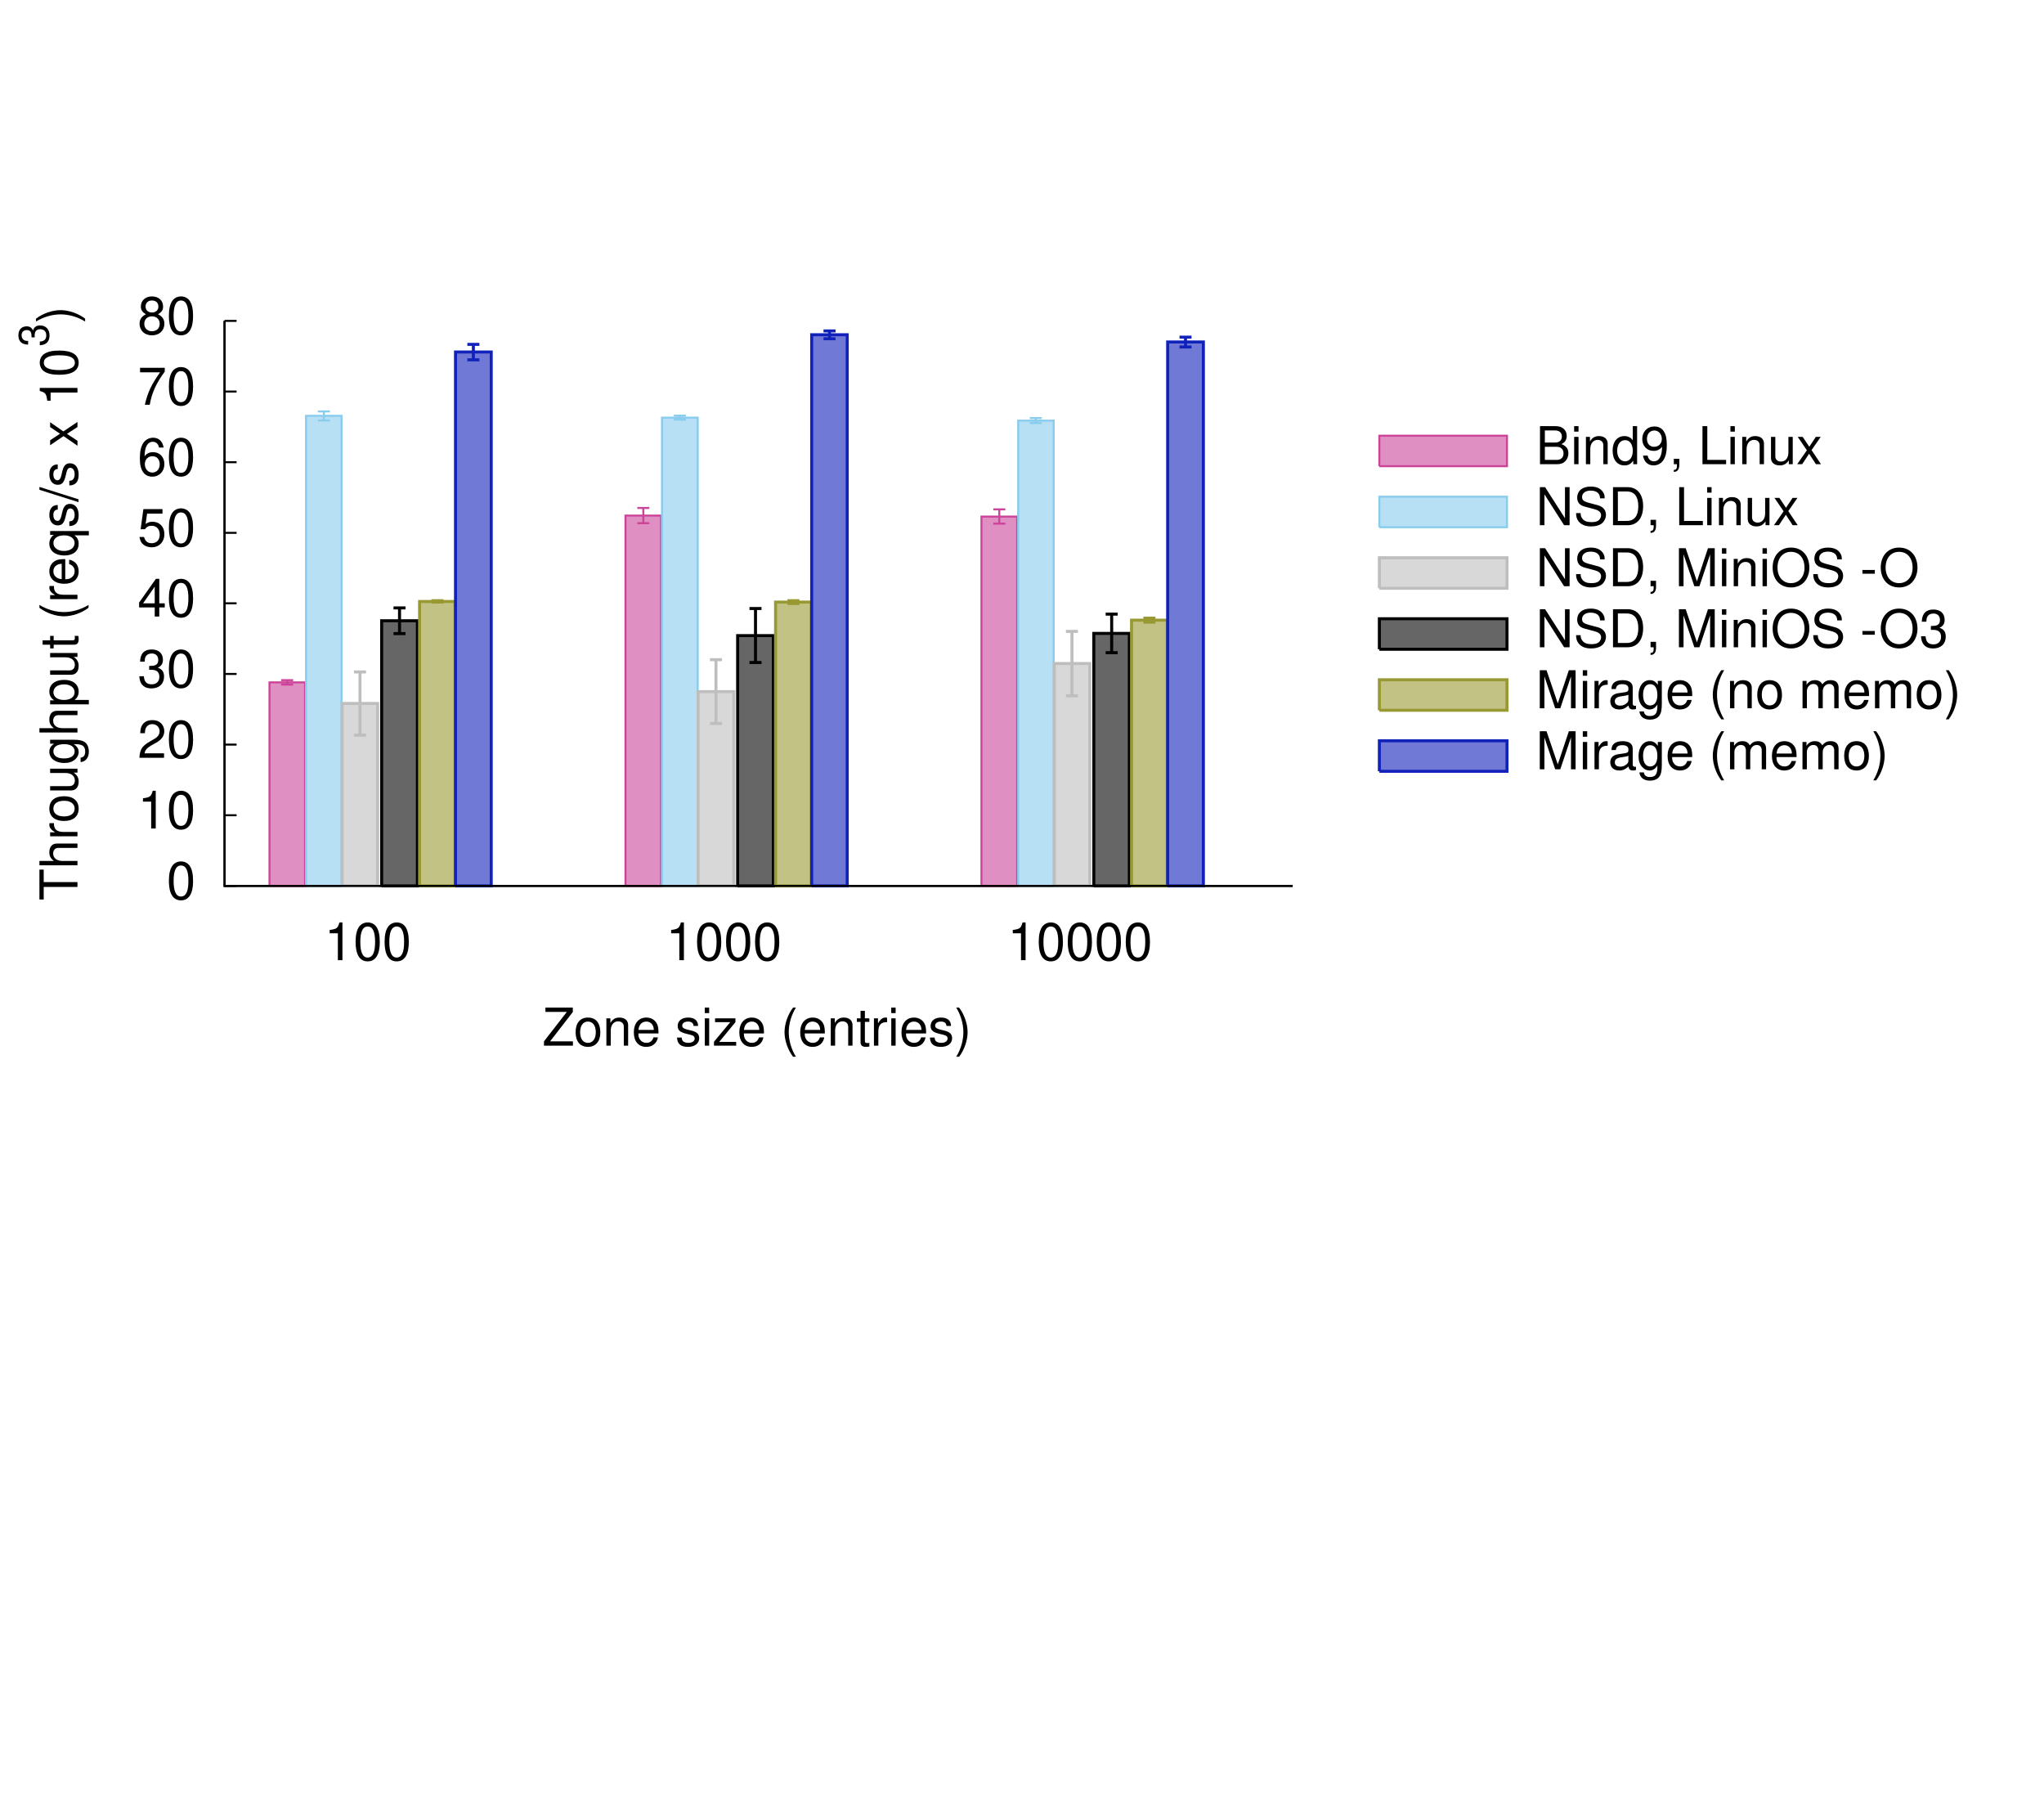
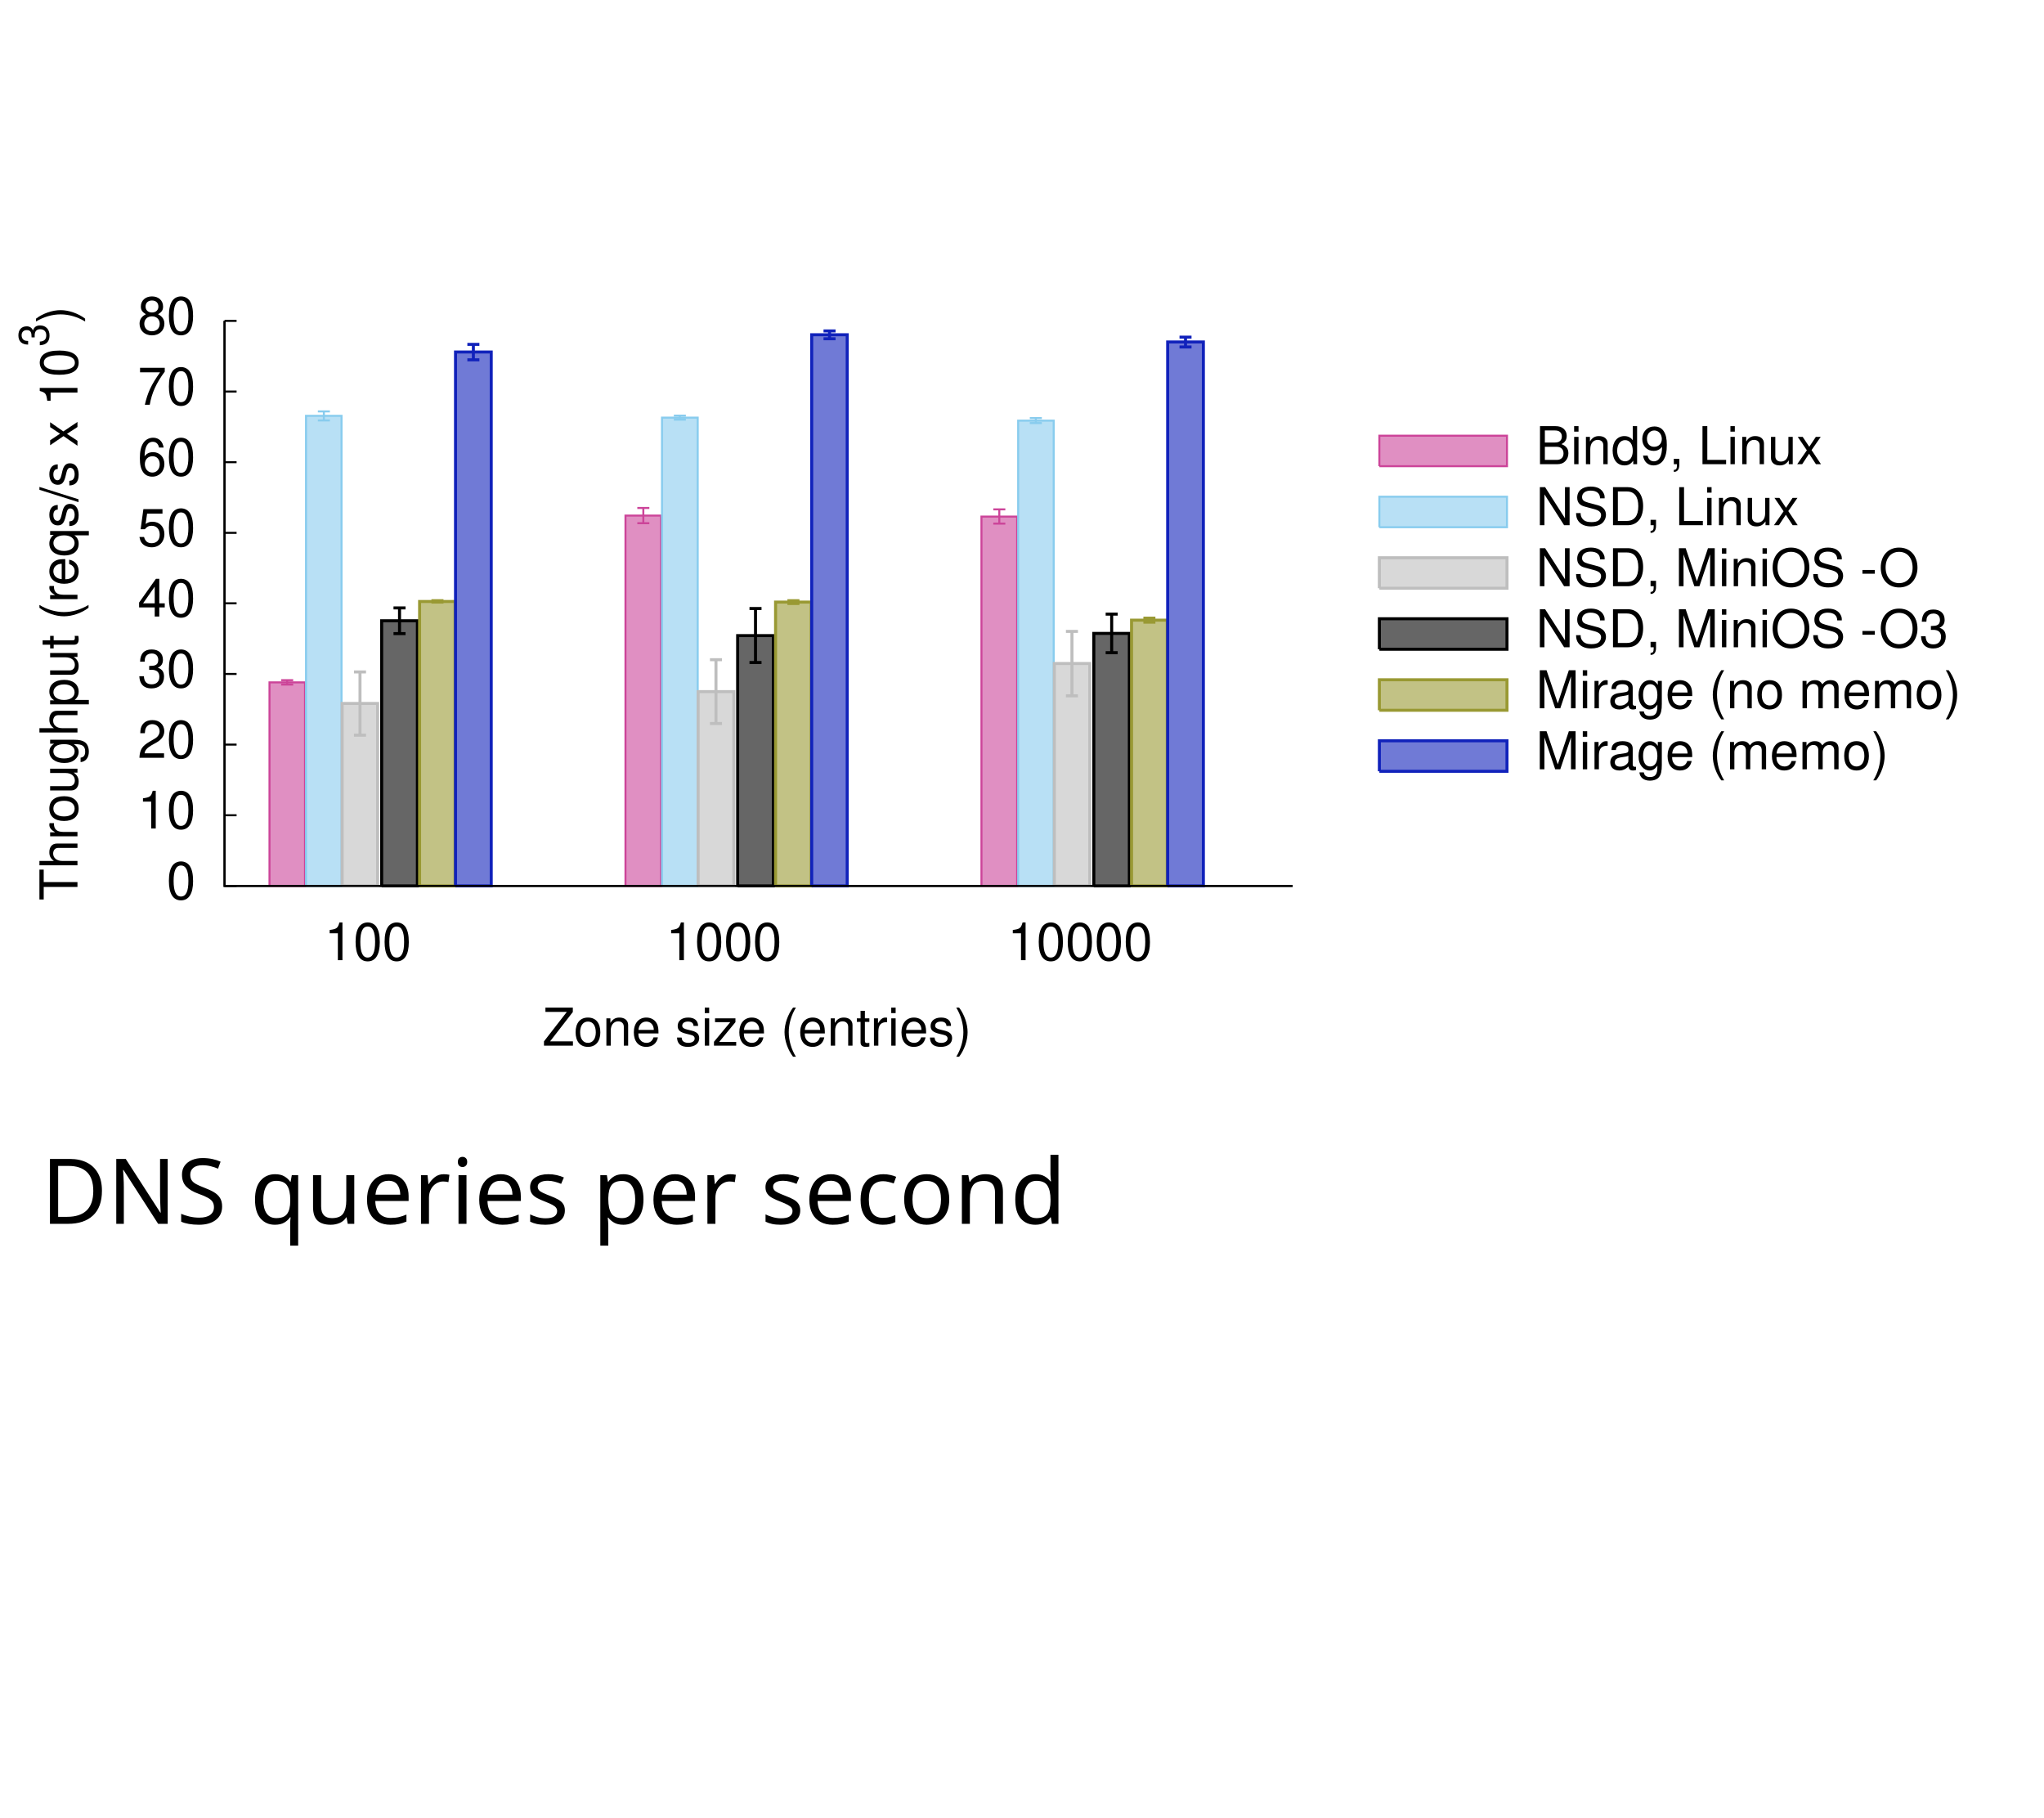
<svg xmlns="http://www.w3.org/2000/svg" version="1.1" width="900" height="800" id="svg2" xml:space="preserve">
  <defs id="defs6" />
  <path d="m 98.873,389.972 5.301,0" id="path3591" style="fill:none;stroke:#000000;stroke-width:0.884;stroke-linecap:butt;stroke-linejoin:miter;stroke-miterlimit:10;stroke-opacity:1;stroke-dasharray:none" />
  <text x="73.377" y="395.804" id="text3593" style="font-size:1.06px">
    <tspan x="73.377" y="395.804" id="tspan3595" style="font-size:22.972px;font-variant:normal;font-weight:normal;writing-mode:lr-tb;fill:#000000;fill-opacity:1;fill-rule:nonzero;stroke:none;font-family:Helvetica;-inkscape-font-specification:Helvetica">0</tspan>
  </text>
  <path d="m 98.873,358.872 5.301,0" id="path3597" style="fill:none;stroke:#000000;stroke-width:0.884;stroke-linecap:butt;stroke-linejoin:miter;stroke-miterlimit:10;stroke-opacity:1;stroke-dasharray:none" />
  <text x="60.605" y="364.703" id="text3599" style="font-size:1.06px">
    <tspan x="60.605 73.377" y="364.703" id="tspan3601" style="font-size:22.972px;font-variant:normal;font-weight:normal;writing-mode:lr-tb;fill:#000000;fill-opacity:1;fill-rule:nonzero;stroke:none;font-family:Helvetica;-inkscape-font-specification:Helvetica">10</tspan>
  </text>
  <path d="m 98.873,327.771 5.301,0" id="path3603" style="fill:none;stroke:#000000;stroke-width:0.884;stroke-linecap:butt;stroke-linejoin:miter;stroke-miterlimit:10;stroke-opacity:1;stroke-dasharray:none" />
  <text x="60.605" y="333.602" id="text3605" style="font-size:1.06px">
    <tspan x="60.605 73.377" y="333.602" id="tspan3607" style="font-size:22.972px;font-variant:normal;font-weight:normal;writing-mode:lr-tb;fill:#000000;fill-opacity:1;fill-rule:nonzero;stroke:none;font-family:Helvetica;-inkscape-font-specification:Helvetica">20</tspan>
  </text>
  <path d="m 98.873,296.67 5.301,0" id="path3609" style="fill:none;stroke:#000000;stroke-width:0.884;stroke-linecap:butt;stroke-linejoin:miter;stroke-miterlimit:10;stroke-opacity:1;stroke-dasharray:none" />
  <text x="60.605" y="302.502" id="text3611" style="font-size:1.06px">
    <tspan x="60.605 73.377" y="302.502" id="tspan3613" style="font-size:22.972px;font-variant:normal;font-weight:normal;writing-mode:lr-tb;fill:#000000;fill-opacity:1;fill-rule:nonzero;stroke:none;font-family:Helvetica;-inkscape-font-specification:Helvetica">30</tspan>
  </text>
  <path d="m 98.873,265.569 5.301,0" id="path3615" style="fill:none;stroke:#000000;stroke-width:0.884;stroke-linecap:butt;stroke-linejoin:miter;stroke-miterlimit:10;stroke-opacity:1;stroke-dasharray:none" />
  <text x="60.605" y="271.401" id="text3617" style="font-size:1.06px">
    <tspan x="60.605 73.377" y="271.401" id="tspan3619" style="font-size:22.972px;font-variant:normal;font-weight:normal;writing-mode:lr-tb;fill:#000000;fill-opacity:1;fill-rule:nonzero;stroke:none;font-family:Helvetica;-inkscape-font-specification:Helvetica">40</tspan>
  </text>
  <path d="m 98.873,234.557 5.301,0" id="path3621" style="fill:none;stroke:#000000;stroke-width:0.884;stroke-linecap:butt;stroke-linejoin:miter;stroke-miterlimit:10;stroke-opacity:1;stroke-dasharray:none" />
  <text x="60.605" y="240.388" id="text3623" style="font-size:1.06px">
    <tspan x="60.605 73.377" y="240.388" id="tspan3625" style="font-size:22.972px;font-variant:normal;font-weight:normal;writing-mode:lr-tb;fill:#000000;fill-opacity:1;fill-rule:nonzero;stroke:none;font-family:Helvetica;-inkscape-font-specification:Helvetica">50</tspan>
  </text>
  <path d="m 98.873,203.456 5.301,0" id="path3627" style="fill:none;stroke:#000000;stroke-width:0.884;stroke-linecap:butt;stroke-linejoin:miter;stroke-miterlimit:10;stroke-opacity:1;stroke-dasharray:none" />
  <text x="60.605" y="209.288" id="text3629" style="font-size:1.06px">
    <tspan x="60.605 73.377" y="209.288" id="tspan3631" style="font-size:22.972px;font-variant:normal;font-weight:normal;writing-mode:lr-tb;fill:#000000;fill-opacity:1;fill-rule:nonzero;stroke:none;font-family:Helvetica;-inkscape-font-specification:Helvetica">60</tspan>
  </text>
  <path d="m 98.873,172.356 5.301,0" id="path3633" style="fill:none;stroke:#000000;stroke-width:0.884;stroke-linecap:butt;stroke-linejoin:miter;stroke-miterlimit:10;stroke-opacity:1;stroke-dasharray:none" />
  <text x="60.605" y="178.187" id="text3635" style="font-size:1.06px">
    <tspan x="60.605 73.377" y="178.187" id="tspan3637" style="font-size:22.972px;font-variant:normal;font-weight:normal;writing-mode:lr-tb;fill:#000000;fill-opacity:1;fill-rule:nonzero;stroke:none;font-family:Helvetica;-inkscape-font-specification:Helvetica">70</tspan>
  </text>
  <path d="m 98.873,141.255 5.301,0" id="path3639" style="fill:none;stroke:#000000;stroke-width:0.884;stroke-linecap:butt;stroke-linejoin:miter;stroke-miterlimit:10;stroke-opacity:1;stroke-dasharray:none" />
  <text x="60.605" y="147.086" id="text3641" style="font-size:1.06px">
    <tspan x="60.605 73.377" y="147.086" id="tspan3643" style="font-size:22.972px;font-variant:normal;font-weight:normal;writing-mode:lr-tb;fill:#000000;fill-opacity:1;fill-rule:nonzero;stroke:none;font-family:Helvetica;-inkscape-font-specification:Helvetica">80</tspan>
  </text>
  <text x="142.811" y="422.663" id="text3645" style="font-size:1.06px">
    <tspan x="142.811 155.584 168.356" y="422.663" id="tspan3647" style="font-size:22.972px;font-variant:normal;font-weight:normal;writing-mode:lr-tb;fill:#000000;fill-opacity:1;fill-rule:nonzero;stroke:none;font-family:Helvetica;-inkscape-font-specification:Helvetica">100</tspan>
  </text>
  <text x="293.166" y="422.663" id="text3649" style="font-size:1.06px">
    <tspan x="293.166 305.938 318.711 331.483" y="422.663" id="tspan3651" style="font-size:22.972px;font-variant:normal;font-weight:normal;writing-mode:lr-tb;fill:#000000;fill-opacity:1;fill-rule:nonzero;stroke:none;font-family:Helvetica;-inkscape-font-specification:Helvetica">1000</tspan>
  </text>
  <text x="443.609" y="422.663" id="text3653" style="font-size:1.06px">
    <tspan x="443.609 456.381 469.154 481.926 494.699" y="422.663" id="tspan3655" style="font-size:22.972px;font-variant:normal;font-weight:normal;writing-mode:lr-tb;fill:#000000;fill-opacity:1;fill-rule:nonzero;stroke:none;font-family:Helvetica;-inkscape-font-specification:Helvetica">10000</tspan>
  </text>
  <path d="m 98.873,141.255 0,248.718 470.31,0" id="path3657" style="fill:none;stroke:#000000;stroke-width:0.884;stroke-linecap:butt;stroke-linejoin:miter;stroke-miterlimit:10;stroke-opacity:1;stroke-dasharray:none" />
  <g transform="matrix(0.08835436,0,0,-0.08835436,2.036419,497.4112)" id="g3661">
    <g transform="matrix(0,1,-1,0,363,1143)" id="g3663">
      <text transform="scale(1,-1)" id="text3665">
        <tspan x="0 158.86 303.42 390 534.56 679.12 823.68 968.24 1112.8 1257.36 1329.64 1401.92 1488.5 1575.08 1719.64 1864.2 1994.2 2066.48 2196.48 2268.76 2398.76 2471.04 2615.6" y="0" id="tspan3667" style="font-size:260px;font-variant:normal;font-weight:normal;writing-mode:lr-tb;fill:#000000;fill-opacity:1;fill-rule:nonzero;stroke:none;font-family:Helvetica;-inkscape-font-specification:Helvetica">Throughput (reqs/s x 10</tspan>
      </text>
    </g>
    <g transform="matrix(0,1,-1,0,219,3903)" id="g3669">
      <text transform="scale(1,-1)" id="text3671">
        <tspan x="0" y="0" id="tspan3673" style="font-size:208px;font-variant:normal;font-weight:normal;writing-mode:lr-tb;fill:#000000;fill-opacity:1;fill-rule:nonzero;stroke:none;font-family:Helvetica;-inkscape-font-specification:Helvetica">3</tspan>
      </text>
    </g>
    <g transform="matrix(0,1,-1,0,346,4018)" id="g3675">
      <text transform="scale(1,-1)" id="text3677">
        <tspan x="0" y="0" id="tspan3679" style="font-size:260px;font-variant:normal;font-weight:normal;writing-mode:lr-tb;fill:#000000;fill-opacity:1;fill-rule:nonzero;stroke:none;font-family:Helvetica;-inkscape-font-specification:Helvetica">)</tspan>
      </text>
    </g>
  </g>
  <text x="238.879" y="460.302" id="text3681" style="font-size:1.06px">
    <tspan x="238.879 252.915 265.688 278.46 291.233 297.619 309.105 314.205 325.691 338.463 344.85 352.499 365.272 378.044 384.431 392.08 397.18 409.953 421.439" y="460.302" id="tspan3683" style="font-size:22.972px;font-variant:normal;font-weight:normal;writing-mode:lr-tb;fill:#000000;fill-opacity:1;fill-rule:nonzero;stroke:none;font-family:Helvetica;-inkscape-font-specification:Helvetica">Zone size (entries)</tspan>
    <tspan x="676.269 691.591 696.691 709.463 722.236 735.008 741.395 747.781 760.553 765.653 778.426 791.198" y="204.34" id="tspan3685" style="font-size:22.972px;font-variant:normal;font-weight:normal;writing-mode:lr-tb;fill:#000000;fill-opacity:1;fill-rule:nonzero;stroke:none;font-family:Helvetica;-inkscape-font-specification:Helvetica">Bind9, Linux</tspan>
  </text>
  <g transform="matrix(0.08835436,0,0,-0.08835436,2.036419,497.4112)" id="g3687">
    <path d="m 6851,3307 636,0 0,152 -636,0 0,-152" id="path3689" style="fill:#e08fc2;fill-opacity:1;fill-rule:nonzero;stroke:none" />
  </g>
  <path d="m 607.352,205.223 56.193,0 0,-13.43 -56.193,0 0,13.43" id="path3691" style="fill:none;stroke:#cc4499;stroke-width:0.884;stroke-linecap:butt;stroke-linejoin:miter;stroke-miterlimit:10;stroke-opacity:1;stroke-dasharray:none" />
  <g transform="matrix(0.08835436,0,0,-0.08835436,2.036419,497.4112)" id="g3693">
    <path d="m 1320,1216 178,0 0,1015 -178,0 0,-1015" id="path3695" style="fill:#e08fc2;fill-opacity:1;fill-rule:nonzero;stroke:none" />
  </g>
  <path d="m 118.664,389.972 0,-89.591 15.639,0 0,89.591 -15.639,0" id="path3697" style="fill:none;stroke:#cc4499;stroke-width:0.884;stroke-linecap:butt;stroke-linejoin:miter;stroke-miterlimit:10;stroke-opacity:1;stroke-dasharray:none" />
  <g transform="matrix(0.08835436,0,0,-0.08835436,2.036419,497.4112)" id="g3699">
    <path d="m 3094,1216 178,0 0,1846 -178,0 0,-1846" id="path3701" style="fill:#e08fc2;fill-opacity:1;fill-rule:nonzero;stroke:none" />
  </g>
  <path d="m 275.405,389.972 0,-163.014 15.639,0 0,163.014 -15.639,0" id="path3703" style="fill:none;stroke:#cc4499;stroke-width:0.884;stroke-linecap:butt;stroke-linejoin:miter;stroke-miterlimit:10;stroke-opacity:1;stroke-dasharray:none" />
  <g transform="matrix(0.08835436,0,0,-0.08835436,2.036419,497.4112)" id="g3705">
    <path d="m 4868,1216 179,0 0,1841 -179,0 0,-1841" id="path3707" style="fill:#e08fc2;fill-opacity:1;fill-rule:nonzero;stroke:none" />
  </g>
  <path d="m 432.146,389.972 0,-162.572 15.727,0 0,162.572 -15.727,0 m -305.706,-88.619 0,-1.944 m -2.651,1.944 5.301,0 m -5.301,-1.944 5.301,0 m 154.178,-69.093 0,-6.715 m -2.651,6.715 5.301,0 m -5.301,-6.715 5.301,0 m 154.09,6.892 0,-6.273 m -2.651,6.273 5.301,0 m -5.301,-6.273 5.301,0" id="path3709" style="fill:none;stroke:#cc4499;stroke-width:0.884;stroke-linecap:butt;stroke-linejoin:miter;stroke-miterlimit:10;stroke-opacity:1;stroke-dasharray:none" />
  <text x="676.269" y="231.2" id="text3711" style="font-size:1.06px">
    <tspan x="676.269 692.854 708.177 724.763 731.149 737.535 750.308 755.408 768.18 780.953" y="231.2" id="tspan3713" style="font-size:22.972px;font-variant:normal;font-weight:normal;writing-mode:lr-tb;fill:#000000;fill-opacity:1;fill-rule:nonzero;stroke:none;font-family:Helvetica;-inkscape-font-specification:Helvetica">NSD, Linux</tspan>
  </text>
  <g transform="matrix(0.08835436,0,0,-0.08835436,2.036419,497.4112)" id="g3715">
    <path d="m 6851,3003 636,0 0,152 -636,0 0,-152" id="path3717" style="fill:#b8e0f5;fill-opacity:1;fill-rule:nonzero;stroke:none" />
  </g>
  <path d="m 607.352,232.083 56.193,0 0,-13.43 -56.193,0 0,13.43" id="path3719" style="fill:none;stroke:#88ccee;stroke-width:0.884;stroke-linecap:butt;stroke-linejoin:miter;stroke-miterlimit:10;stroke-opacity:1;stroke-dasharray:none" />
  <g transform="matrix(0.08835436,0,0,-0.08835436,2.036419,497.4112)" id="g3721">
    <path d="m 1502,1216 178,0 0,2343 -178,0 0,-2343" id="path3723" style="fill:#b8e0f5;fill-opacity:1;fill-rule:nonzero;stroke:none" />
  </g>
  <path d="m 134.745,389.972 0,-206.926 15.639,0 0,206.926 -15.639,0" id="path3725" style="fill:none;stroke:#88ccee;stroke-width:0.884;stroke-linecap:butt;stroke-linejoin:miter;stroke-miterlimit:10;stroke-opacity:1;stroke-dasharray:none" />
  <g transform="matrix(0.08835436,0,0,-0.08835436,2.036419,497.4112)" id="g3727">
    <path d="m 3276,1216 179,0 0,2334 -179,0 0,-2334" id="path3729" style="fill:#b8e0f5;fill-opacity:1;fill-rule:nonzero;stroke:none" />
  </g>
  <path d="m 291.485,389.972 0,-206.131 15.727,0 0,206.131 -15.727,0" id="path3731" style="fill:none;stroke:#88ccee;stroke-width:0.884;stroke-linecap:butt;stroke-linejoin:miter;stroke-miterlimit:10;stroke-opacity:1;stroke-dasharray:none" />
  <g transform="matrix(0.08835436,0,0,-0.08835436,2.036419,497.4112)" id="g3733">
    <path d="m 5051,1216 178,0 0,2319 -178,0 0,-2319" id="path3735" style="fill:#b8e0f5;fill-opacity:1;fill-rule:nonzero;stroke:none" />
  </g>
  <path d="m 448.314,389.972 0,-204.805 15.639,0 0,204.805 -15.639,0 m -305.706,-204.894 0,-3.976 m -2.651,3.976 5.301,0 m -5.301,-3.976 5.301,0 m 154.09,3.623 0,-1.767 m -2.651,1.767 5.301,0 m -5.301,-1.767 5.301,0 m 154.09,3.269 0,-2.209 m -2.651,2.209 5.301,0 m -5.301,-2.209 5.301,0" id="path3737" style="fill:none;stroke:#88ccee;stroke-width:0.884;stroke-linecap:butt;stroke-linejoin:miter;stroke-miterlimit:10;stroke-opacity:1;stroke-dasharray:none" />
  <text x="676.269" y="258.059" id="text3739" style="font-size:1.06px">
    <tspan x="676.269 692.854 708.177 724.763 731.149 737.535 756.671 761.771 774.543 779.643 797.515 812.838 819.224 826.874" y="258.059" id="tspan3741" style="font-size:22.972px;font-variant:normal;font-weight:normal;writing-mode:lr-tb;fill:#000000;fill-opacity:1;fill-rule:nonzero;stroke:none;font-family:Helvetica;-inkscape-font-specification:Helvetica">NSD, MiniOS -O</tspan>
  </text>
  <g transform="matrix(0.08835436,0,0,-0.08835436,2.036419,497.4112)" id="g3743">
    <path d="m 6851,2699 636,0 0,152 -636,0 0,-152" id="path3745" style="fill:#d8d8d8;fill-opacity:1;fill-rule:nonzero;stroke:none" />
  </g>
  <path d="m 607.352,258.943 56.193,0 0,-13.43 -56.193,0 0,13.43" id="path3747" style="fill:none;stroke:#bebebe;stroke-width:1.325;stroke-linecap:butt;stroke-linejoin:miter;stroke-miterlimit:10;stroke-opacity:1;stroke-dasharray:none" />
  <g transform="matrix(0.08835436,0,0,-0.08835436,2.036419,497.4112)" id="g3749">
    <path d="m 1682,1216 178,0 0,910 -178,0 0,-910" id="path3751" style="fill:#d8d8d8;fill-opacity:1;fill-rule:nonzero;stroke:none" />
  </g>
  <path d="m 150.648,389.972 0,-80.314 15.639,0 0,80.314 -15.639,0" id="path3753" style="fill:none;stroke:#bebebe;stroke-width:1.325;stroke-linecap:butt;stroke-linejoin:miter;stroke-miterlimit:10;stroke-opacity:1;stroke-dasharray:none" />
  <g transform="matrix(0.08835436,0,0,-0.08835436,2.036419,497.4112)" id="g3755">
    <path d="m 3456,1216 179,0 0,969 -179,0 0,-969" id="path3757" style="fill:#d8d8d8;fill-opacity:1;fill-rule:nonzero;stroke:none" />
  </g>
  <path d="m 307.389,389.972 0,-85.527 15.727,0 0,85.527 -15.727,0" id="path3759" style="fill:none;stroke:#bebebe;stroke-width:1.325;stroke-linecap:butt;stroke-linejoin:miter;stroke-miterlimit:10;stroke-opacity:1;stroke-dasharray:none" />
  <g transform="matrix(0.08835436,0,0,-0.08835436,2.036419,497.4112)" id="g3761">
    <path d="m 5231,1216 178,0 0,1109 -178,0 0,-1109" id="path3763" style="fill:#d8d8d8;fill-opacity:1;fill-rule:nonzero;stroke:none" />
  </g>
  <path d="m 464.218,389.972 0,-97.897 15.639,0 0,97.897 -15.639,0 m -305.706,-66.354 0,-27.832 m -2.651,27.832 5.301,0 m -5.301,-27.832 5.301,0 m 154.09,22.707 0,-28.097 m -2.651,28.097 5.301,0 m -5.301,-28.097 5.301,0 m 154.09,15.904 0,-28.362 m -2.651,28.362 5.301,0 m -5.301,-28.362 5.301,0" id="path3765" style="fill:none;stroke:#bebebe;stroke-width:1.325;stroke-linecap:butt;stroke-linejoin:miter;stroke-miterlimit:10;stroke-opacity:1;stroke-dasharray:none" />
  <text x="676.269" y="284.919" id="text3767" style="font-size:1.06px">
    <tspan x="676.269 692.854 708.177 724.763 731.149 737.535 756.671 761.771 774.543 779.643 797.515 812.838 819.224 826.874 844.746" y="284.919" id="tspan3769" style="font-size:22.972px;font-variant:normal;font-weight:normal;writing-mode:lr-tb;fill:#000000;fill-opacity:1;fill-rule:nonzero;stroke:none;font-family:Helvetica;-inkscape-font-specification:Helvetica">NSD, MiniOS -O3</tspan>
  </text>
  <g transform="matrix(0.08835436,0,0,-0.08835436,2.036419,497.4112)" id="g3771">
    <path d="m 6851,2395 636,0 0,152 -636,0 0,-152" id="path3773" style="fill:#666666;fill-opacity:1;fill-rule:nonzero;stroke:none" />
  </g>
  <path d="m 607.352,285.803 56.193,0 0,-13.43 -56.193,0 0,13.43" id="path3775" style="fill:none;stroke:#000000;stroke-width:1.325;stroke-linecap:butt;stroke-linejoin:miter;stroke-miterlimit:10;stroke-opacity:1;stroke-dasharray:none" />
  <g transform="matrix(0.08835436,0,0,-0.08835436,2.036419,497.4112)" id="g3777">
    <path d="m 1879,1216 179,0 0,1322 -179,0 0,-1322" id="path3779" style="fill:#666666;fill-opacity:1;fill-rule:nonzero;stroke:none" />
  </g>
  <path d="m 168.054,389.972 0,-116.716 15.727,0 0,116.716 -15.727,0" id="path3781" style="fill:none;stroke:#000000;stroke-width:1.325;stroke-linecap:butt;stroke-linejoin:miter;stroke-miterlimit:10;stroke-opacity:1;stroke-dasharray:none" />
  <g transform="matrix(0.08835436,0,0,-0.08835436,2.036419,497.4112)" id="g3783">
    <path d="m 3653,1216 179,0 0,1248 -179,0 0,-1248" id="path3785" style="fill:#666666;fill-opacity:1;fill-rule:nonzero;stroke:none" />
  </g>
  <path d="m 324.795,389.972 0,-110.178 15.727,0 0,110.178 -15.727,0" id="path3787" style="fill:none;stroke:#000000;stroke-width:1.325;stroke-linecap:butt;stroke-linejoin:miter;stroke-miterlimit:10;stroke-opacity:1;stroke-dasharray:none" />
  <g transform="matrix(0.08835436,0,0,-0.08835436,2.036419,497.4112)" id="g3789">
    <path d="m 5428,1216 178,0 0,1259 -178,0 0,-1259" id="path3791" style="fill:#666666;fill-opacity:1;fill-rule:nonzero;stroke:none" />
  </g>
  <path d="m 481.624,389.972 0,-111.15 15.639,0 0,111.15 -15.639,0 m -305.706,-111.061 0,-11.309 m -2.651,11.309 5.301,0 m -5.301,-11.309 5.301,0 m 154.09,24.032 0,-23.767 m -2.651,23.767 5.301,0 m -5.301,-23.767 5.301,0 m 154.178,19.438 0,-16.964 m -2.651,16.964 5.301,0 m -5.301,-16.964 5.301,0" id="path3793" style="fill:none;stroke:#000000;stroke-width:1.325;stroke-linecap:butt;stroke-linejoin:miter;stroke-miterlimit:10;stroke-opacity:1;stroke-dasharray:none" />
  <text x="676.269" y="311.779" id="text3795" style="font-size:1.06px">
    <tspan x="676.269 695.404 700.504 708.154 720.926 733.699 746.471 752.858 760.507 773.28 786.052 792.439 811.575 824.347 843.483 856.255" y="311.779" id="tspan3797" style="font-size:22.972px;font-variant:normal;font-weight:normal;writing-mode:lr-tb;fill:#000000;fill-opacity:1;fill-rule:nonzero;stroke:none;font-family:Helvetica;-inkscape-font-specification:Helvetica">Mirage (no memo)</tspan>
  </text>
  <g transform="matrix(0.08835436,0,0,-0.08835436,2.036419,497.4112)" id="g3799">
    <path d="m 6851,2091 636,0 0,152 -636,0 0,-152" id="path3801" style="fill:#c2c285;fill-opacity:1;fill-rule:nonzero;stroke:none" />
  </g>
  <path d="m 607.352,312.662 56.193,0 0,-13.43 -56.193,0 0,13.43" id="path3803" style="fill:none;stroke:#999933;stroke-width:1.325;stroke-linecap:butt;stroke-linejoin:miter;stroke-miterlimit:10;stroke-opacity:1;stroke-dasharray:none" />
  <g transform="matrix(0.08835436,0,0,-0.08835436,2.036419,497.4112)" id="g3805">
    <path d="m 2068,1216 178,0 0,1418 -178,0 0,-1418" id="path3807" style="fill:#c2c285;fill-opacity:1;fill-rule:nonzero;stroke:none" />
  </g>
  <path d="m 184.753,389.972 0,-125.198 15.639,0 0,125.198 -15.639,0" id="path3809" style="fill:none;stroke:#999933;stroke-width:1.325;stroke-linecap:butt;stroke-linejoin:miter;stroke-miterlimit:10;stroke-opacity:1;stroke-dasharray:none" />
  <g transform="matrix(0.08835436,0,0,-0.08835436,2.036419,497.4112)" id="g3811">
    <path d="m 3842,1216 179,0 0,1415 -179,0 0,-1415" id="path3813" style="fill:#c2c285;fill-opacity:1;fill-rule:nonzero;stroke:none" />
  </g>
  <path d="m 341.494,389.972 0,-124.933 15.727,0 0,124.933 -15.727,0" id="path3815" style="fill:none;stroke:#999933;stroke-width:1.325;stroke-linecap:butt;stroke-linejoin:miter;stroke-miterlimit:10;stroke-opacity:1;stroke-dasharray:none" />
  <g transform="matrix(0.08835436,0,0,-0.08835436,2.036419,497.4112)" id="g3817">
    <path d="m 5616,1216 179,0 0,1325 -179,0 0,-1325" id="path3819" style="fill:#c2c285;fill-opacity:1;fill-rule:nonzero;stroke:none" />
  </g>
  <path d="m 498.235,389.972 0,-116.981 15.727,0 0,116.981 -15.727,0 M 192.617,265.039 l 0,-0.618 m -2.651,0.618 5.301,0 m -5.301,-0.618 5.301,0 m 154.09,1.237 0,-1.237 m -2.651,1.237 5.301,0 m -5.301,-1.237 5.301,0 m 154.09,9.454 0,-1.767 m -2.651,1.767 5.301,0 m -5.301,-1.767 5.301,0" id="path3821" style="fill:none;stroke:#999933;stroke-width:1.325;stroke-linecap:butt;stroke-linejoin:miter;stroke-miterlimit:10;stroke-opacity:1;stroke-dasharray:none" />
  <text x="676.269" y="338.638" id="text3823" style="font-size:1.06px">
    <tspan x="676.269 695.404 700.504 708.154 720.926 733.699 746.471 752.858 760.507 779.643 792.416 811.552 824.324" y="338.638" id="tspan3825" style="font-size:22.972px;font-variant:normal;font-weight:normal;writing-mode:lr-tb;fill:#000000;fill-opacity:1;fill-rule:nonzero;stroke:none;font-family:Helvetica;-inkscape-font-specification:Helvetica">Mirage (memo)</tspan>
  </text>
  <g transform="matrix(0.08835436,0,0,-0.08835436,2.036419,497.4112)" id="g3827">
    <path d="m 6851,1787 636,0 0,152 -636,0 0,-152" id="path3829" style="fill:#707ad6;fill-opacity:1;fill-rule:nonzero;stroke:none" />
  </g>
  <path d="m 607.352,339.522 56.193,0 0,-13.43 -56.193,0 0,13.43" id="path3831" style="fill:none;stroke:#1122bb;stroke-width:1.325;stroke-linecap:butt;stroke-linejoin:miter;stroke-miterlimit:10;stroke-opacity:1;stroke-dasharray:none" />
  <g transform="matrix(0.08835436,0,0,-0.08835436,2.036419,497.4112)" id="g3833">
    <path d="m 2247,1216 179,0 0,2661 -179,0 0,-2661" id="path3835" style="fill:#707ad6;fill-opacity:1;fill-rule:nonzero;stroke:none" />
  </g>
  <path d="m 200.569,389.972 0,-235.023 15.727,0 0,235.023 -15.727,0" id="path3837" style="fill:none;stroke:#1122bb;stroke-width:1.325;stroke-linecap:butt;stroke-linejoin:miter;stroke-miterlimit:10;stroke-opacity:1;stroke-dasharray:none" />
  <g transform="matrix(0.08835436,0,0,-0.08835436,2.036419,497.4112)" id="g3839">
    <path d="m 4022,1216 178,0 0,2747 -178,0 0,-2747" id="path3841" style="fill:#707ad6;fill-opacity:1;fill-rule:nonzero;stroke:none" />
  </g>
  <path d="m 357.398,389.972 0,-242.621 15.639,0 0,242.621 -15.639,0" id="path3843" style="fill:none;stroke:#1122bb;stroke-width:1.325;stroke-linecap:butt;stroke-linejoin:miter;stroke-miterlimit:10;stroke-opacity:1;stroke-dasharray:none" />
  <g transform="matrix(0.08835436,0,0,-0.08835436,2.036419,497.4112)" id="g3845">
    <path d="m 5796,1216 179,0 0,2711 -179,0 0,-2711" id="path3847" style="fill:#707ad6;fill-opacity:1;fill-rule:nonzero;stroke:none" />
  </g>
  <path d="m 514.138,389.972 0,-239.44 15.727,0 0,239.44 -15.727,0 m -305.706,-231.577 0,-6.803 m -2.651,6.803 5.301,0 m -5.301,-6.803 5.301,0 m 154.178,-2.474 0,-3.446 m -2.651,3.446 5.301,0 m -5.301,-3.446 5.301,0 m 154.09,7.068 0,-4.329 m -2.651,4.329 5.301,0 m -5.301,-4.329 5.301,0" id="path3849" style="fill:none;stroke:#1122bb;stroke-width:1.325;stroke-linecap:butt;stroke-linejoin:miter;stroke-miterlimit:10;stroke-opacity:1;stroke-dasharray:none" />
  <path d="m 98.873,141.255 0,248.718 470.31,0" id="path3851" style="fill:none;stroke:#000000;stroke-width:0.884;stroke-linecap:butt;stroke-linejoin:miter;stroke-miterlimit:10;stroke-opacity:1;stroke-dasharray:none" />
+   <text xml:space="preserve" style="font-size:40px;font-style:normal;font-weight:normal;line-height:125%;letter-spacing:0px;word-spacing:0px;fill:#000000;fill-opacity:1;stroke:none;font-family:Sans" x="18.12" y="538.726" id="text7418">
+     <tspan id="tspan7420" x="18.12" y="538.726">DNS queries per second</tspan>
+     <tspan x="18.12" y="588.726" id="tspan7424" />
+     <tspan x="18.12" y="638.726" id="tspan7422" />
+   </text>
</svg>
